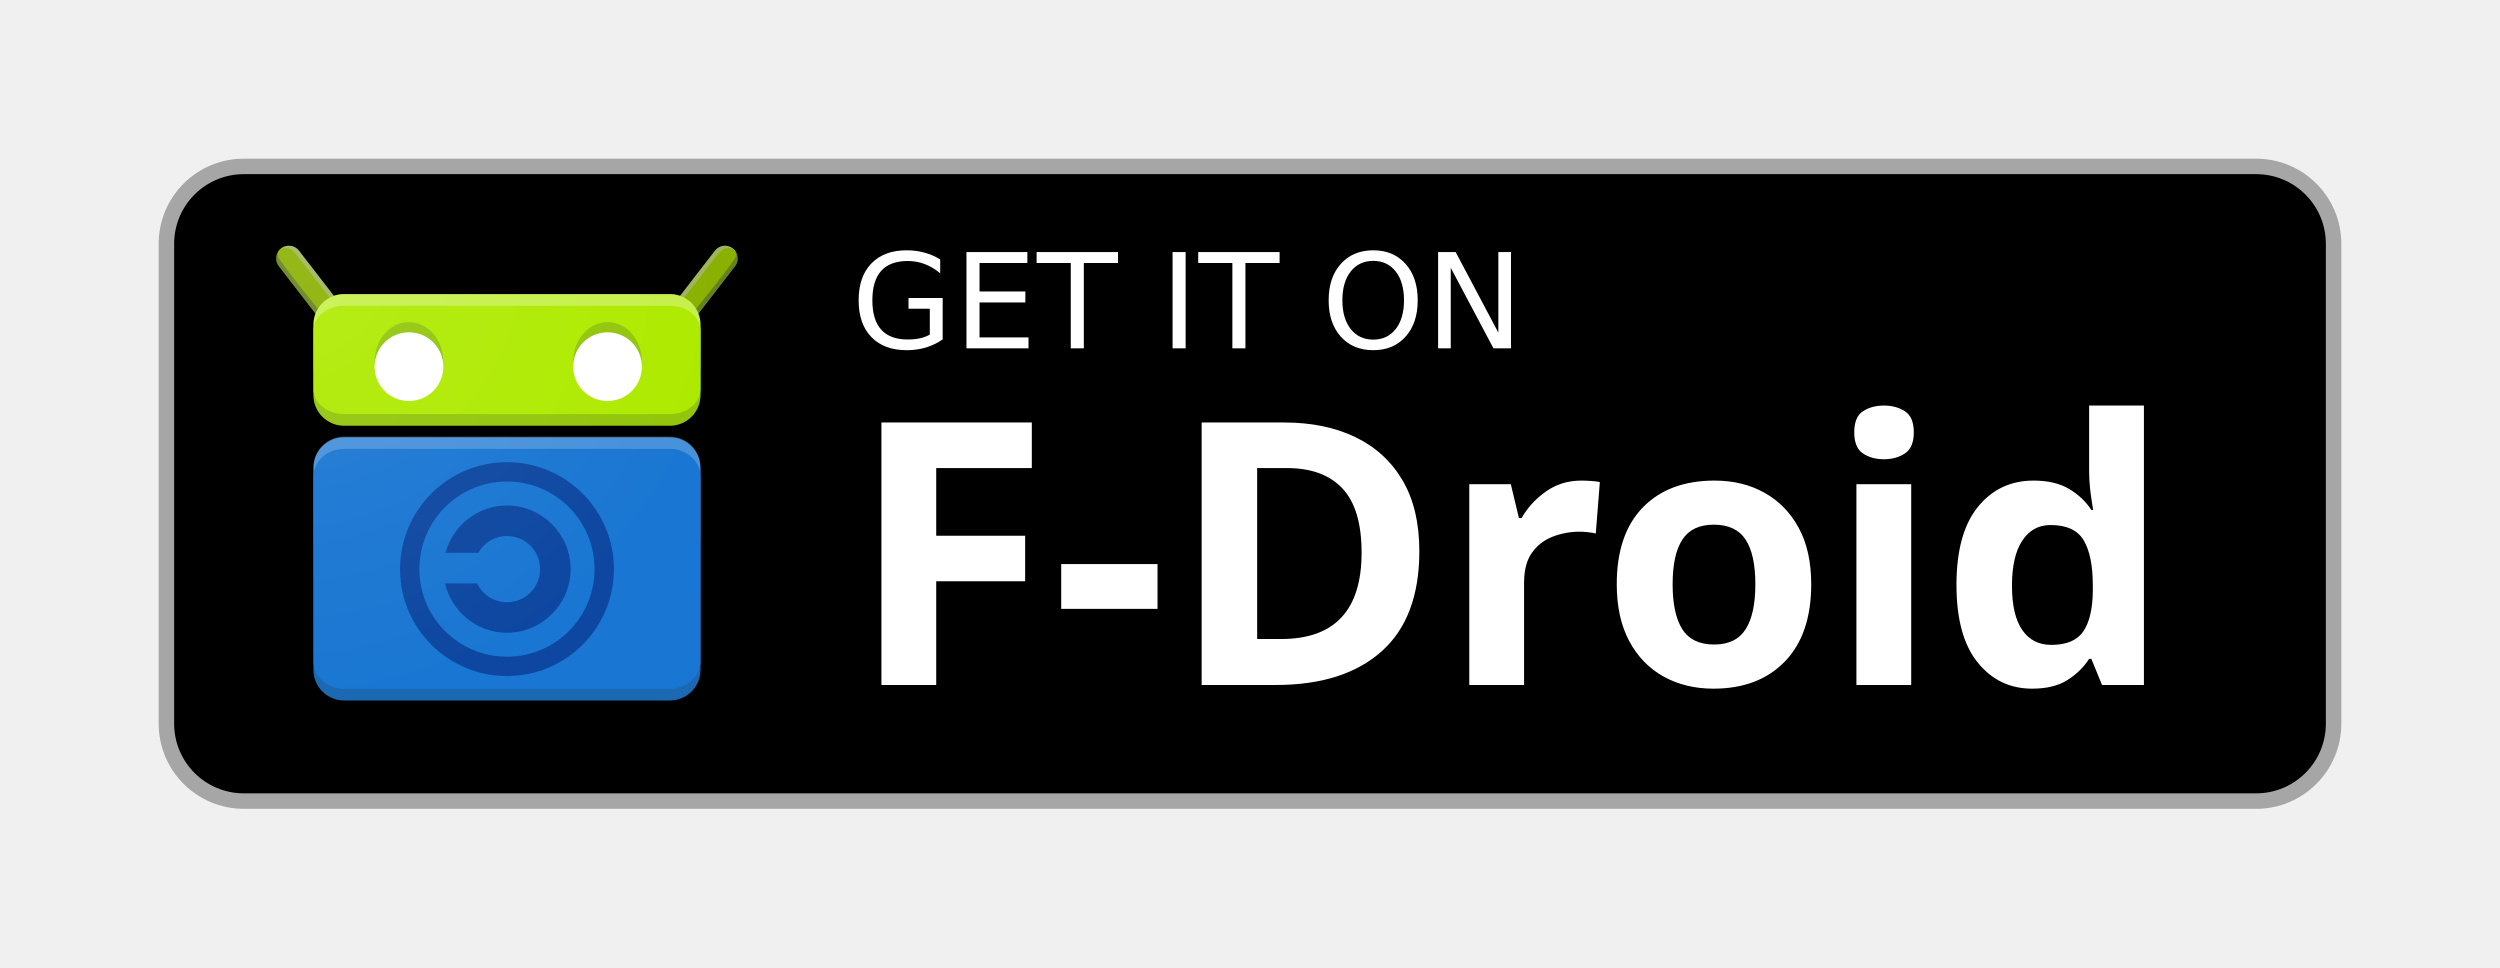
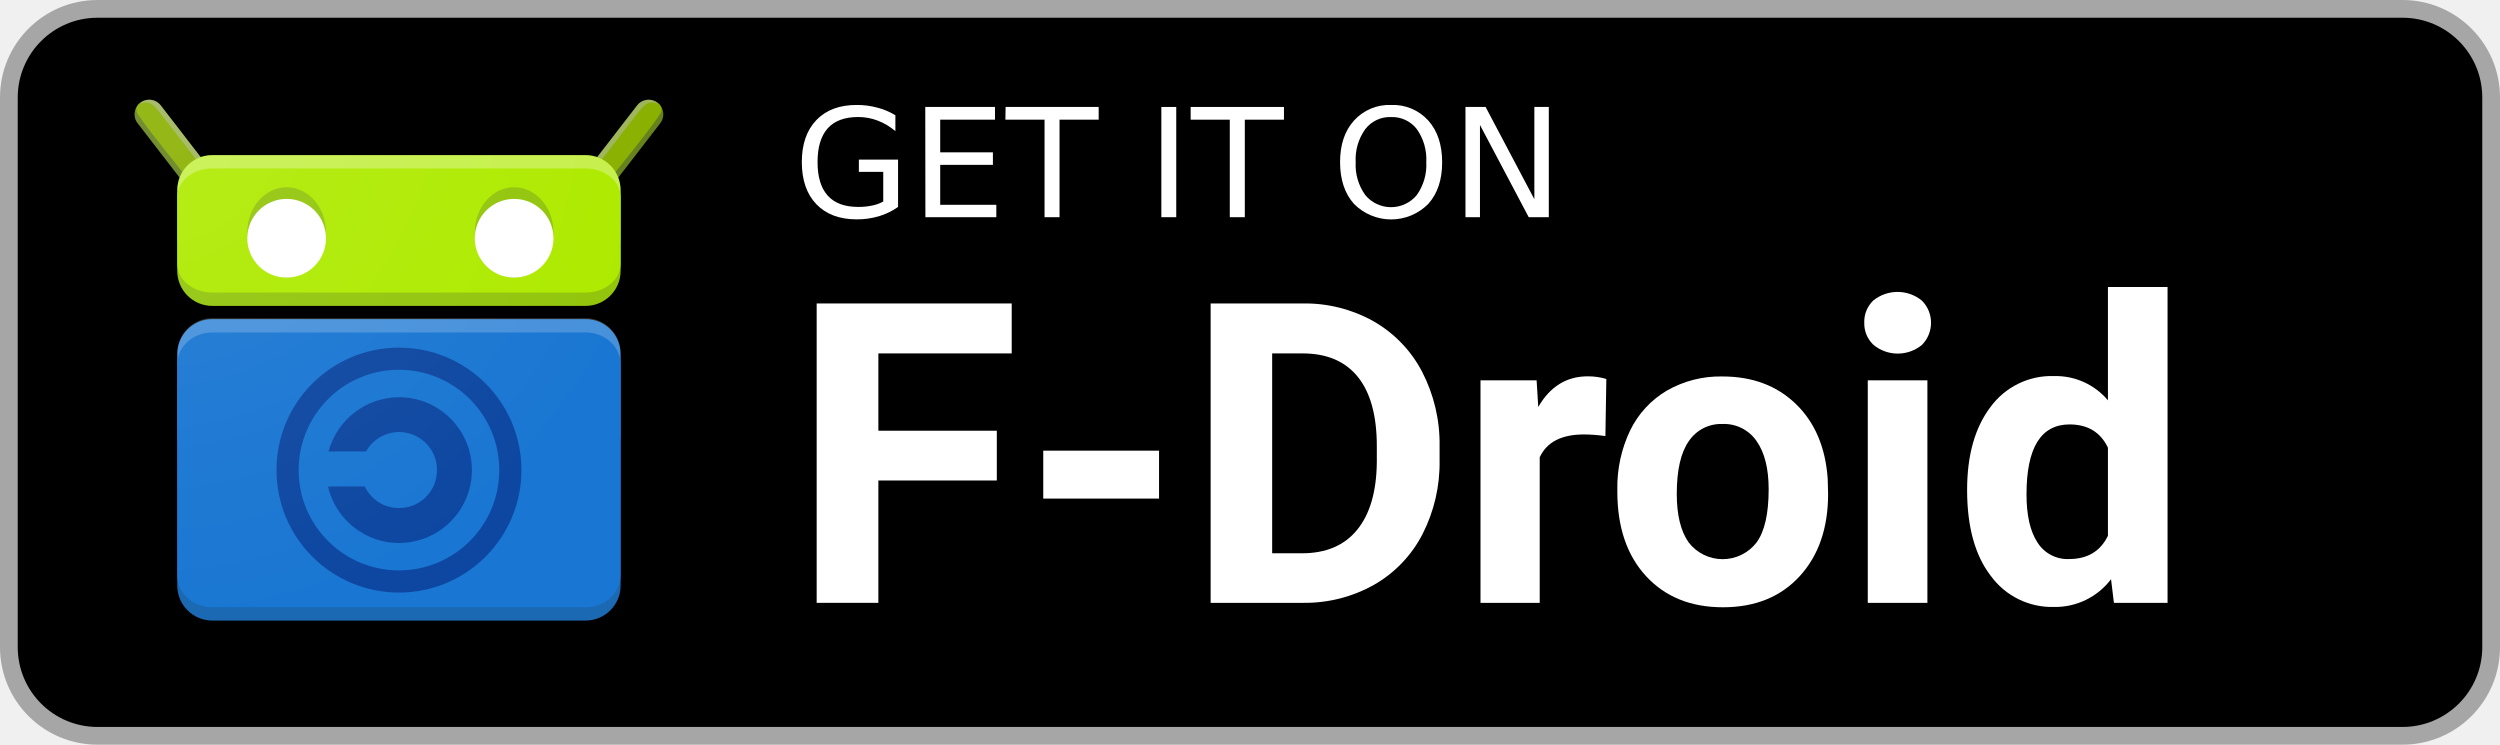
- <svg xmlns="http://www.w3.org/2000/svg" xmlns:xlink="http://www.w3.org/1999/xlink" width="646" height="250">
-   <defs>
-     <radialGradient xlink:href="#a" id="b" cx="113" cy="-12.89" fx="113" fy="-12.89" r="59.662" gradientTransform="matrix(0 1.96105 -1.97781 0 254.507 78.763)" gradientUnits="userSpaceOnUse" />
-     <linearGradient id="a">
-       <stop style="stop-color:#fff;stop-opacity:.098" offset="0" />
-       <stop style="stop-color:#fff;stop-opacity:0" offset="1" />
-     </linearGradient>
-   </defs>
-   <g transform="translate(-289 -312.362)">
-     <rect style="color:#000;display:inline;overflow:visible;visibility:visible;fill:#000;fill-opacity:1;fill-rule:nonzero;stroke:#a6a6a6;stroke-width:4;stroke-miterlimit:4;stroke-dasharray:none;stroke-opacity:1;marker:none;enable-background:accumulate" width="560" height="164" x="332" y="355.362" rx="20" ry="20" />
-     <text y="402.367" x="508.951" style="color:#000;font-style:normal;font-variant:normal;font-weight:400;font-stretch:normal;font-size:12.395px;line-height:100%;font-family:'DejaVu Sans';-inkscape-font-specification:'DejaVu Sans';letter-spacing:0;word-spacing:0;display:inline;overflow:visible;visibility:visible;fill:#fff;fill-opacity:1;fill-rule:nonzero;stroke:none;stroke-width:1px;marker:none;enable-background:accumulate" xml:space="preserve">
-       <tspan y="402.367" x="508.951" style="font-style:normal;font-variant:normal;font-weight:400;font-stretch:normal;font-size:34.125px;font-family:'DejaVu Sans';-inkscape-font-specification:'DejaVu Sans'">GET IT ON</tspan>
-     </text>
-     <text xml:space="preserve" style="color:#000;font-style:normal;font-variant:normal;font-weight:700;font-stretch:normal;font-size:29.709px;line-height:100%;font-family:Rokkitt;-inkscape-font-specification:'Rokkitt Bold';text-align:start;letter-spacing:0;word-spacing:0;writing-mode:lr-tb;text-anchor:start;display:inline;overflow:visible;visibility:visible;fill:#fff;fill-opacity:1;fill-rule:nonzero;stroke:none;stroke-width:1px;marker:none;enable-background:accumulate" x="508.213" y="489.361">
-       <tspan x="508.213" y="489.361" style="font-style:normal;font-variant:normal;font-weight:700;font-stretch:normal;font-size:95px;line-height:100%;font-family:'Roboto Slab';-inkscape-font-specification:'Roboto Slab Bold';text-align:start;writing-mode:lr-tb;text-anchor:start;fill:#fff;fill-opacity:1">F-Droid</tspan>
-     </text>
-     <path d="m2.589 1006.862 4.25 5.5" style="fill:#8ab000;fill-opacity:1;fill-rule:evenodd;stroke:#769616;stroke-width:2.5;stroke-linecap:round;stroke-linejoin:miter;stroke-miterlimit:4;stroke-dasharray:none;stroke-opacity:1" transform="matrix(-2.63159 0 0 2.63157 483.158 -2270.475)" />
-     <path style="color:#000;font-style:normal;font-variant:normal;font-weight:400;font-stretch:normal;font-size:medium;line-height:normal;font-family:sans-serif;text-indent:0;text-align:start;text-decoration:none;text-decoration-line:none;text-decoration-style:solid;text-decoration-color:#000;letter-spacing:normal;word-spacing:normal;text-transform:none;direction:ltr;block-progression:tb;writing-mode:lr-tb;baseline-shift:baseline;text-anchor:start;white-space:normal;clip-rule:nonzero;display:inline;overflow:visible;visibility:visible;opacity:1;isolation:auto;mix-blend-mode:normal;color-interpolation:sRGB;color-interpolation-filters:linearRGB;solid-color:#000;solid-opacity:1;fill:#fff;fill-opacity:.298;fill-rule:evenodd;stroke:none;stroke-width:2.5;stroke-linecap:round;stroke-linejoin:miter;stroke-miterlimit:4;stroke-dasharray:none;stroke-dashoffset:0;stroke-opacity:1;color-rendering:auto;image-rendering:auto;shape-rendering:auto;text-rendering:auto;enable-background:accumulate" d="M2.611 1005.61c-.453.011-.761.188-.98.448 2.027 2.409 2.368 2.792 5.135 6.221 1.02 1.32 2.082.638 1.062-.681l-4.25-5.5a1.239 1.239 0 0 0-.967-.489z" transform="matrix(-2.63159 0 0 2.63157 483.158 -2270.475)" />
-     <path style="color:#000;font-style:normal;font-variant:normal;font-weight:400;font-stretch:normal;font-size:medium;line-height:normal;font-family:sans-serif;text-indent:0;text-align:start;text-decoration:none;text-decoration-line:none;text-decoration-style:solid;text-decoration-color:#000;letter-spacing:normal;word-spacing:normal;text-transform:none;direction:ltr;block-progression:tb;writing-mode:lr-tb;baseline-shift:baseline;text-anchor:start;white-space:normal;clip-rule:nonzero;display:inline;overflow:visible;visibility:visible;opacity:1;isolation:auto;mix-blend-mode:normal;color-interpolation:sRGB;color-interpolation-filters:linearRGB;solid-color:#000;solid-opacity:1;fill:#263238;fill-opacity:.2;fill-rule:evenodd;stroke:none;stroke-width:2.5;stroke-linecap:round;stroke-linejoin:miter;stroke-miterlimit:4;stroke-dasharray:none;stroke-dashoffset:0;stroke-opacity:1;color-rendering:auto;image-rendering:auto;shape-rendering:auto;text-rendering:auto;enable-background:accumulate" d="M1.622 1006.07a1.25 1.25 0 0 0-.022 1.557l4.25 5.5c1.02 1.319 1.15-.613 1.15-.613s-3.735-4.51-5.378-6.443z" transform="matrix(-2.63159 0 0 2.63157 483.158 -2270.475)" />
-     <path style="color:#000;font-style:normal;font-variant:normal;font-weight:400;font-stretch:normal;font-size:medium;line-height:normal;font-family:sans-serif;text-indent:0;text-align:start;text-decoration:none;text-decoration-line:none;text-decoration-style:solid;text-decoration-color:#000;letter-spacing:normal;word-spacing:normal;text-transform:none;direction:ltr;block-progression:tb;writing-mode:lr-tb;baseline-shift:baseline;text-anchor:start;white-space:normal;clip-rule:nonzero;display:inline;overflow:visible;visibility:visible;opacity:1;isolation:auto;mix-blend-mode:normal;color-interpolation:sRGB;color-interpolation-filters:linearRGB;solid-color:#000;solid-opacity:1;fill:#8ab000;fill-opacity:1;fill-rule:evenodd;stroke:none;stroke-width:2.5;stroke-linecap:round;stroke-linejoin:miter;stroke-miterlimit:4;stroke-dasharray:none;stroke-dashoffset:0;stroke-opacity:1;color-rendering:auto;image-rendering:auto;shape-rendering:auto;text-rendering:auto;enable-background:accumulate" d="M2.338 1005.844c-.438 0-.96.142-.824.799.103.501 4.66 6.074 4.66 6.074 1.02 1.32 2.494.677 1.474-.642l-4.234-5.473c-.26-.29-.608-.744-1.076-.758z" transform="matrix(-2.63159 0 0 2.63157 483.158 -2270.475)" />
-     <path style="fill:#8ab000;fill-opacity:1;fill-rule:evenodd;stroke:#769616;stroke-width:2.5;stroke-linecap:round;stroke-linejoin:miter;stroke-miterlimit:4;stroke-dasharray:none;stroke-opacity:1" d="m2.589 1006.862 4.25 5.5" transform="matrix(2.63159 0 0 2.63157 356.842 -2270.475)" />
-     <path d="M2.611 1005.61c-.453.011-.761.188-.98.448 2.027 2.409 2.368 2.792 5.135 6.221 1.02 1.32 2.082.638 1.062-.681l-4.25-5.5a1.239 1.239 0 0 0-.967-.489z" style="color:#000;font-style:normal;font-variant:normal;font-weight:400;font-stretch:normal;font-size:medium;line-height:normal;font-family:sans-serif;text-indent:0;text-align:start;text-decoration:none;text-decoration-line:none;text-decoration-style:solid;text-decoration-color:#000;letter-spacing:normal;word-spacing:normal;text-transform:none;direction:ltr;block-progression:tb;writing-mode:lr-tb;baseline-shift:baseline;text-anchor:start;white-space:normal;clip-rule:nonzero;display:inline;overflow:visible;visibility:visible;opacity:1;isolation:auto;mix-blend-mode:normal;color-interpolation:sRGB;color-interpolation-filters:linearRGB;solid-color:#000;solid-opacity:1;fill:#fff;fill-opacity:.298;fill-rule:evenodd;stroke:none;stroke-width:2.5;stroke-linecap:round;stroke-linejoin:miter;stroke-miterlimit:4;stroke-dasharray:none;stroke-dashoffset:0;stroke-opacity:1;color-rendering:auto;image-rendering:auto;shape-rendering:auto;text-rendering:auto;enable-background:accumulate" transform="matrix(2.63159 0 0 2.63157 356.842 -2270.475)" />
-     <path d="M1.622 1006.07a1.25 1.25 0 0 0-.022 1.557l4.25 5.5c1.02 1.319 1.15-.613 1.15-.613s-3.735-4.51-5.378-6.443z" style="color:#000;font-style:normal;font-variant:normal;font-weight:400;font-stretch:normal;font-size:medium;line-height:normal;font-family:sans-serif;text-indent:0;text-align:start;text-decoration:none;text-decoration-line:none;text-decoration-style:solid;text-decoration-color:#000;letter-spacing:normal;word-spacing:normal;text-transform:none;direction:ltr;block-progression:tb;writing-mode:lr-tb;baseline-shift:baseline;text-anchor:start;white-space:normal;clip-rule:nonzero;display:inline;overflow:visible;visibility:visible;opacity:1;isolation:auto;mix-blend-mode:normal;color-interpolation:sRGB;color-interpolation-filters:linearRGB;solid-color:#000;solid-opacity:1;fill:#263238;fill-opacity:.2;fill-rule:evenodd;stroke:none;stroke-width:2.5;stroke-linecap:round;stroke-linejoin:miter;stroke-miterlimit:4;stroke-dasharray:none;stroke-dashoffset:0;stroke-opacity:1;color-rendering:auto;image-rendering:auto;shape-rendering:auto;text-rendering:auto;enable-background:accumulate" transform="matrix(2.63159 0 0 2.63157 356.842 -2270.475)" />
-     <path d="M2.338 1005.844c-.438 0-.96.142-.824.799.103.501 4.66 6.074 4.66 6.074 1.02 1.32 2.494.677 1.474-.642l-4.234-5.473c-.26-.29-.608-.744-1.076-.758z" style="color:#000;font-style:normal;font-variant:normal;font-weight:400;font-stretch:normal;font-size:medium;line-height:normal;font-family:sans-serif;text-indent:0;text-align:start;text-decoration:none;text-decoration-line:none;text-decoration-style:solid;text-decoration-color:#000;letter-spacing:normal;word-spacing:normal;text-transform:none;direction:ltr;block-progression:tb;writing-mode:lr-tb;baseline-shift:baseline;text-anchor:start;white-space:normal;clip-rule:nonzero;display:inline;overflow:visible;visibility:visible;opacity:1;isolation:auto;mix-blend-mode:normal;color-interpolation:sRGB;color-interpolation-filters:linearRGB;solid-color:#000;solid-opacity:1;fill:#8ab000;fill-opacity:1;fill-rule:evenodd;stroke:none;stroke-width:2.5;stroke-linecap:round;stroke-linejoin:miter;stroke-miterlimit:4;stroke-dasharray:none;stroke-dashoffset:0;stroke-opacity:1;color-rendering:auto;image-rendering:auto;shape-rendering:auto;text-rendering:auto;enable-background:accumulate" transform="matrix(2.63159 0 0 2.63157 356.842 -2270.475)" />
-     <g transform="matrix(2.63159 0 0 2.63157 467.369 -2270.475)">
-       <rect ry="3" rx="3" y="1010.36" x="-37" height="12.92" width="38" style="opacity:1;fill:#aeea00;fill-opacity:1;stroke:none;stroke-width:3;stroke-linecap:round;stroke-linejoin:miter;stroke-miterlimit:3;stroke-dasharray:none;stroke-dashoffset:0;stroke-opacity:1" />
-       <rect style="opacity:1;fill:#263238;fill-opacity:.2;stroke:none;stroke-width:3;stroke-linecap:round;stroke-linejoin:miter;stroke-miterlimit:3;stroke-dasharray:none;stroke-dashoffset:0;stroke-opacity:1" width="38" height="10" x="-37" y="1013.279" rx="3" ry="3" />
-       <rect style="opacity:1;fill:#fff;fill-opacity:.298;stroke:none;stroke-width:3;stroke-linecap:round;stroke-linejoin:miter;stroke-miterlimit:3;stroke-dasharray:none;stroke-dashoffset:0;stroke-opacity:1" width="38" height="10" x="-37" y="1010.362" rx="3" ry="3" />
-       <rect style="opacity:1;fill:#aeea00;fill-opacity:1;stroke:none;stroke-width:3;stroke-linecap:round;stroke-linejoin:miter;stroke-miterlimit:3;stroke-dasharray:none;stroke-dashoffset:0;stroke-opacity:1" width="38" height="10.641" x="-37" y="1011.5" rx="3" ry="2.456" />
-     </g>
-     <g transform="matrix(2.63159 0 0 2.63157 356.842 -2270.745)">
-       <rect ry="3" rx="3" y="1024.522" x="5" height="25.84" width="38" style="opacity:1;fill:#1976d2;fill-opacity:1;stroke:none;stroke-width:3;stroke-linecap:round;stroke-linejoin:miter;stroke-miterlimit:3;stroke-dasharray:none;stroke-dashoffset:0;stroke-opacity:1" />
-       <rect style="opacity:1;fill:#263238;fill-opacity:.2;stroke:none;stroke-width:3;stroke-linecap:round;stroke-linejoin:miter;stroke-miterlimit:3;stroke-dasharray:none;stroke-dashoffset:0;stroke-opacity:1" width="38" height="13" x="5" y="1037.362" rx="3" ry="3" />
-       <rect style="opacity:1;fill:#fff;fill-opacity:.2;stroke:none;stroke-width:3;stroke-linecap:round;stroke-linejoin:miter;stroke-miterlimit:3;stroke-dasharray:none;stroke-dashoffset:0;stroke-opacity:1" width="38" height="13" x="5" y="1024.442" rx="3" ry="3" />
-       <rect style="opacity:1;fill:#1976d2;fill-opacity:1;stroke:none;stroke-width:3;stroke-linecap:round;stroke-linejoin:miter;stroke-miterlimit:3;stroke-dasharray:none;stroke-dashoffset:0;stroke-opacity:1" width="38" height="23.56" x="5" y="1025.662" rx="3" ry="2.718" />
-     </g>
-     <g transform="matrix(2.63159 0 0 2.63157 356.842 396.264)">
-       <path d="M24 17.75c-2.88 0-5.32 1.985-6.033 4.65h3.213A3.215 3.215 0 0 1 24 20.75 3.228 3.228 0 0 1 27.25 24 3.228 3.228 0 0 1 24 27.25a3.219 3.219 0 0 1-2.93-1.85h-3.154c.642 2.766 3.132 4.85 6.084 4.85 3.434 0 6.25-2.816 6.25-6.25s-2.816-6.25-6.25-6.25z" style="color:#000;font-style:normal;font-variant:normal;font-weight:400;font-stretch:normal;font-size:medium;line-height:normal;font-family:sans-serif;text-indent:0;text-align:start;text-decoration:none;text-decoration-line:none;text-decoration-style:solid;text-decoration-color:#000;letter-spacing:normal;word-spacing:normal;text-transform:none;direction:ltr;block-progression:tb;writing-mode:lr-tb;baseline-shift:baseline;text-anchor:start;white-space:normal;clip-rule:nonzero;display:inline;overflow:visible;visibility:visible;opacity:1;isolation:auto;mix-blend-mode:normal;color-interpolation:sRGB;color-interpolation-filters:linearRGB;solid-color:#000;solid-opacity:1;fill:#0d47a1;fill-opacity:1;fill-rule:nonzero;stroke:none;stroke-width:3;stroke-linecap:round;stroke-linejoin:miter;stroke-miterlimit:4;stroke-dasharray:none;stroke-dashoffset:0;stroke-opacity:1;color-rendering:auto;image-rendering:auto;shape-rendering:auto;text-rendering:auto;enable-background:accumulate" />
-       <circle r="9.55" cy="24" cx="24" style="opacity:1;fill:none;fill-opacity:.404;stroke:#0d47a1;stroke-width:1.9;stroke-linecap:round;stroke-linejoin:miter;stroke-miterlimit:4;stroke-dasharray:none;stroke-dashoffset:0;stroke-opacity:1" />
-     </g>
-     <g transform="matrix(2.63159 0 0 2.63157 356.842 -2269.159)">
-       <ellipse ry="3.875" rx="3.375" style="opacity:1;fill:#263238;fill-opacity:.2;stroke:none;stroke-width:1.9;stroke-linecap:round;stroke-linejoin:miter;stroke-miterlimit:4;stroke-dasharray:none;stroke-dashoffset:0;stroke-opacity:.697" cx="14.375" cy="1016.487" />
-       <circle r="3.375" cy="1016.987" cx="14.375" style="opacity:1;fill:#fff;fill-opacity:1;stroke:none;stroke-width:1.9;stroke-linecap:round;stroke-linejoin:miter;stroke-miterlimit:4;stroke-dasharray:none;stroke-dashoffset:0;stroke-opacity:.697" />
-     </g>
-     <g transform="matrix(2.63159 0 0 2.63157 408.158 -2269.159)">
-       <ellipse cy="1016.487" cx="14.375" style="opacity:1;fill:#263238;fill-opacity:.2;stroke:none;stroke-width:1.9;stroke-linecap:round;stroke-linejoin:miter;stroke-miterlimit:4;stroke-dasharray:none;stroke-dashoffset:0;stroke-opacity:.697" rx="3.375" ry="3.875" />
-       <circle style="opacity:1;fill:#fff;fill-opacity:1;stroke:none;stroke-width:1.9;stroke-linecap:round;stroke-linejoin:miter;stroke-miterlimit:4;stroke-dasharray:none;stroke-dashoffset:0;stroke-opacity:.697" cx="14.375" cy="1016.987" r="3.375" />
-     </g>
-     <path d="M282.715 299.835a3.29 3.29 0 0 0-2.662 5.336l9.474 12.261a7.894 7.894 0 0 0-.527 2.825v18.21a7.877 7.877 0 0 0 7.895 7.895h84.21a7.877 7.877 0 0 0 7.895-7.894v-18.211c0-.999-.19-1.949-.525-2.826l9.472-12.26a3.29 3.29 0 0 0-2.433-5.334 3.29 3.29 0 0 0-2.772 1.31l-9.013 11.666a7.91 7.91 0 0 0-2.624-.45h-84.21c-.922 0-1.8.163-2.622.45l-9.015-11.666a3.29 3.29 0 0 0-2.543-1.312zm14.18 49.527a7.877 7.877 0 0 0-7.895 7.895v52.21a7.877 7.877 0 0 0 7.895 7.895h84.21a7.877 7.877 0 0 0 7.895-7.894v-52.211a7.877 7.877 0 0 0-7.895-7.895h-84.21z" style="color:#000;font-style:normal;font-variant:normal;font-weight:400;font-stretch:normal;font-size:medium;line-height:normal;font-family:sans-serif;text-indent:0;text-align:start;text-decoration:none;text-decoration-line:none;text-decoration-style:solid;text-decoration-color:#000;letter-spacing:normal;word-spacing:normal;text-transform:none;direction:ltr;block-progression:tb;writing-mode:lr-tb;baseline-shift:baseline;text-anchor:start;white-space:normal;clip-rule:nonzero;display:inline;overflow:visible;visibility:visible;opacity:1;isolation:auto;mix-blend-mode:normal;color-interpolation:sRGB;color-interpolation-filters:linearRGB;solid-color:#000;solid-opacity:1;fill:url(#b);fill-opacity:1;fill-rule:evenodd;stroke:none;stroke-width:6.579;stroke-linecap:round;stroke-linejoin:miter;stroke-miterlimit:4;stroke-dasharray:none;stroke-dashoffset:0;stroke-opacity:1;color-rendering:auto;image-rendering:auto;shape-rendering:auto;text-rendering:auto;enable-background:accumulate" transform="translate(81 76)" />
+ <svg xmlns="http://www.w3.org/2000/svg" viewBox="0 0 564 168">
+   <radialGradient id="a" cx="-332.8" cy="979.73" gradientTransform="matrix(0 1.96 1.98 0 -1906.71 675.63)" gradientUnits="userSpaceOnUse" r="59.66">
+     <stop offset="0" stop-color="#fff" stop-opacity=".1" />
+     <stop offset="1" stop-color="#fff" stop-opacity="0" />
+   </radialGradient>
+   <rect height="164" rx="20" stroke="#a6a6a6" stroke-width="4" width="560" x="2" y="2" />
+   <g fill="#fff">
+     <path d="m199.26 45.46v-6.69h-5.5v-2.77h8.84v10.69a14.8 14.8 0 0 1 -4.3 2.09 17.4 17.4 0 0 1 -5 .71q-5.84 0-9.12-3.41t-3.29-9.49q0-6.09 3.29-9.51t9.12-3.4a17.41 17.41 0 0 1 4.62.6 15.16 15.16 0 0 1 4.08 1.72v3.59a13.78 13.78 0 0 0 -4-2.39 12.37 12.37 0 0 0 -4.42-.8c-3 0-5.33.85-6.85 2.55s-2.29 4.24-2.29 7.6.76 5.88 2.29 7.58 3.81 2.55 6.85 2.55a14.69 14.69 0 0 0 3.19-.31 8.55 8.55 0 0 0 2.49-.91z" />
+     <path d="m208.74 24.13h15.73v2.87h-12.36v7.37h11.89v2.83h-11.89v9h12.66v2.8h-16z" />
+     <path d="m226.86 24.13h21v2.87h-8.83v22h-3.38v-22h-8.83z" />
+     <path d="m262 24.13h3.36v24.87h-3.36z" />
+     <path d="m268.61 24.13h21.05v2.87h-8.83v22h-3.39v-22h-8.83z" />
+     <path d="m313.85 23.68a10.67 10.67 0 0 1 8.37 3.51q3.12 3.49 3.13 9.4t-3.13 9.41a11.77 11.77 0 0 1 -16.76 0q-3.13-3.5-3.14-9.4t3.14-9.4a10.71 10.71 0 0 1 8.39-3.52zm0 2.73a7 7 0 0 0 -5.85 2.73 11.71 11.71 0 0 0 -2.16 7.45 11.67 11.67 0 0 0 2.16 7.41 7.54 7.54 0 0 0 11.63 0 11.72 11.72 0 0 0 2.14-7.43 11.77 11.77 0 0 0 -2.14-7.45 7 7 0 0 0 -5.78-2.71z" />
+     <path d="m330.61 24.13h4.54l11 20.81v-20.81h3.26v24.87h-4.53l-11-20.81v20.81h-3.27z" />
+     <path d="m224.88 108.4h-26.72v27.6h-13.92v-67.54h44v11.27h-30.08v17.44h26.72z" />
+     <path d="m261.48 112.48h-26.12v-10.81h26.12z" />
+     <path d="m273.12 136v-67.54h20.78a31.57 31.57 0 0 1 15.93 4 28 28 0 0 1 11 11.41 35.33 35.33 0 0 1 3.94 16.82v3.11a35.3 35.3 0 0 1 -3.87 16.74 27.79 27.79 0 0 1 -10.9 11.38 31.78 31.78 0 0 1 -16 4.08zm13.88-56.27v45.09h6.72q8.16 0 12.48-5.33t4.41-15.27v-3.57q0-10.29-4.27-15.61c-2.85-3.54-7-5.31-12.48-5.31z" />
+     <path d="m362.18 98.38a35.87 35.87 0 0 0 -4.82-.37q-7.61 0-10 5.15v32.84h-13.36v-50.19h12.66l.37 6q4-6.92 11.18-6.91a14.13 14.13 0 0 1 4.18.6z" />
+     <path d="m364.87 110.44a29.69 29.69 0 0 1 2.88-13.31 21.11 21.11 0 0 1 8.28-9 24.18 24.18 0 0 1 12.55-3.2q10.16 0 16.58 6.22t7.17 16.85l.09 3.43q0 11.57-6.42 18.57t-17.3 7q-10.86 0-17.33-7t-6.5-19zm13.41 1q0 7.15 2.69 10.94a9.66 9.66 0 0 0 15.31 0q2.73-3.73 2.73-12 0-7-2.73-10.88a8.9 8.9 0 0 0 -7.7-3.85 8.76 8.76 0 0 0 -7.58 3.87q-2.71 3.84-2.72 11.87z" />
+     <path d="m420.58 72.82a6.62 6.62 0 0 1 2-5 8.69 8.69 0 0 1 11 0 7.09 7.09 0 0 1 0 10 8.59 8.59 0 0 1 -10.9 0 6.58 6.58 0 0 1 -2.1-5zm14.24 63.18h-13.45v-50.19h13.45z" />
+     <path d="m443.78 110.53q0-11.73 5.26-18.69a17.08 17.08 0 0 1 14.41-7 15.38 15.38 0 0 1 12.1 5.47v-25.56h13.45v71.25h-12.1l-.65-5.33a15.79 15.79 0 0 1 -12.9 6.26 17.07 17.07 0 0 1 -14.22-7q-5.35-6.93-5.35-19.4zm13.4 1q0 7.06 2.46 10.83a8 8 0 0 0 7.15 3.76q6.21 0 8.76-5.25v-19.87q-2.51-5.25-8.67-5.25-9.7.03-9.7 15.78z" />
  </g>
+   <path d="m146.34 25.79-11.18 14.47" style="fill:#8ab000;stroke:#769616;stroke-width:6.58;stroke-linecap:round;stroke-miterlimit:10.53;fill-rule:evenodd" />
+   <path d="m146.29 22.5a3.26 3.26 0 0 1 2.58 1.18c-5.34 6.32-6.24 7.32-13.52 16.37-2.68 3.47-5.48 1.67-2.79-1.8l11.18-14.47a3.29 3.29 0 0 1 2.55-1.29z" fill="#fff" fill-opacity=".3" fill-rule="evenodd" />
+   <path d="m148.89 23.71a3.28 3.28 0 0 1 .11 4.09l-11.24 14.48c-2.68 3.47-3-1.62-3-1.62s9.83-11.86 14.15-16.95z" fill="#263238" fill-opacity=".2" fill-rule="evenodd" />
+   <path d="m147 23.11c1.15 0 2.52.38 2.16 2.1-.27 1.32-12.26 16-12.26 16-2.68 3.47-6.56 1.78-3.88-1.69l11.14-14.4c.69-.77 1.6-2 2.84-2z" fill="#8ab000" fill-rule="evenodd" />
+   <path d="m33.66 25.79 11.18 14.47" style="fill:#8ab000;stroke:#769616;stroke-width:6.58;stroke-linecap:round;stroke-miterlimit:10.53;fill-rule:evenodd" />
+   <path d="m33.71 22.5a3.26 3.26 0 0 0 -2.58 1.18c5.34 6.32 6.24 7.32 13.52 16.37 2.68 3.47 5.48 1.67 2.79-1.8l-11.18-14.47a3.29 3.29 0 0 0 -2.55-1.29z" fill="#fff" fill-opacity=".3" fill-rule="evenodd" />
+   <path d="m31.11 23.71a3.28 3.28 0 0 0 -.06 4.09l11.19 14.48c2.68 3.47 3-1.62 3-1.62s-9.81-11.86-14.13-16.95z" fill="#263238" fill-opacity=".2" fill-rule="evenodd" />
+   <path d="m33 23.11c-1.15 0-2.52.38-2.16 2.1.27 1.32 12.26 16 12.26 16 2.67 3.46 6.55 1.79 3.9-1.7l-11.17-14.4c-.69-.77-1.6-2-2.84-2z" fill="#8ab000" fill-rule="evenodd" />
+   <rect fill="#aeea00" height="34" rx="7.89" width="100" x="40" y="35" />
+   <rect fill="#263238" fill-opacity=".2" height="26.32" rx="7.89" width="100" x="40" y="42.68" />
+   <rect fill="#fff" fill-opacity=".3" height="26.32" rx="7.89" width="100" x="40" y="35" />
+   <path d="m47.89 38h84.22c4.36 0 7.89 2.89 7.89 6.46v15.08c0 3.56-3.53 6.46-7.89 6.46h-84.22c-4.36 0-7.89-2.9-7.89-6.46v-15.08c0-3.57 3.53-6.46 7.89-6.46z" fill="#aeea00" />
+   <rect fill="#1976d2" height="68" rx="7.89" width="100" x="40" y="71.99" />
+   <rect fill="#263238" fill-opacity=".2" height="34.21" rx="7.89" width="100" x="40" y="105.78" />
+   <rect fill="#fff" fill-opacity=".2" height="34.21" rx="7.89" width="100" x="40" y="71.78" />
+   <path d="m47.89 75h84.22c4.36 0 7.89 3.21 7.89 7.16v47.69c0 3.95-3.53 7.15-7.89 7.15h-84.22c-4.36 0-7.89-3.2-7.89-7.15v-47.7c0-3.95 3.53-7.15 7.89-7.15z" fill="#1976d2" />
+   <path d="m90 89.61a16.53 16.53 0 0 0 -15.88 12.24h8.46a8.54 8.54 0 0 1 16 4.09v.12a8.49 8.49 0 0 1 -8.43 8.55h-.15a8.46 8.46 0 0 1 -7.71-4.87h-8.29a16.44 16.44 0 1 0 16-20.13z" fill="#0d47a1" />
+   <circle cx="90" cy="106.06" fill="none" r="25.13" stroke="#0d47a1" stroke-linecap="round" stroke-miterlimit="10.53" stroke-width="5" transform="matrix(.9999985 -.00174533 .00174533 .9999985 -.18 .15)" />
+   <ellipse cx="64.67" cy="52.44" fill="#263238" fill-opacity=".2" rx="8.88" ry="10.2" />
+   <circle cx="64.67" cy="53.75" fill="#fff" r="8.88" />
+   <ellipse cx="115.99" cy="52.44" fill="#263238" fill-opacity=".2" rx="8.88" ry="10.2" />
+   <circle cx="115.99" cy="53.75" fill="#fff" r="8.88" />
+   <path d="m33.71 22.47a3.3 3.3 0 0 0 -2.66 5.34l9.48 12.26a7.8 7.8 0 0 0 -.53 2.82v18.21a7.88 7.88 0 0 0 7.86 7.9h84.24a7.88 7.88 0 0 0 7.9-7.86v-18.25a7.81 7.81 0 0 0 -.53-2.82l9.53-12.26a3.29 3.29 0 0 0 -.53-4.62 3.28 3.28 0 0 0 -4.68.59l-9 11.67a7.82 7.82 0 0 0 -2.69-.45h-84.21a7.84 7.84 0 0 0 -2.62.45l-9-11.67a3.32 3.32 0 0 0 -2.55-1.31zm14.18 49.53a7.87 7.87 0 0 0 -7.89 7.86v52.24a7.88 7.88 0 0 0 7.86 7.9h84.24a7.88 7.88 0 0 0 7.9-7.86v-52.25a7.87 7.87 0 0 0 -7.86-7.89z" fill="url(#a)" fill-rule="evenodd" />
</svg>
